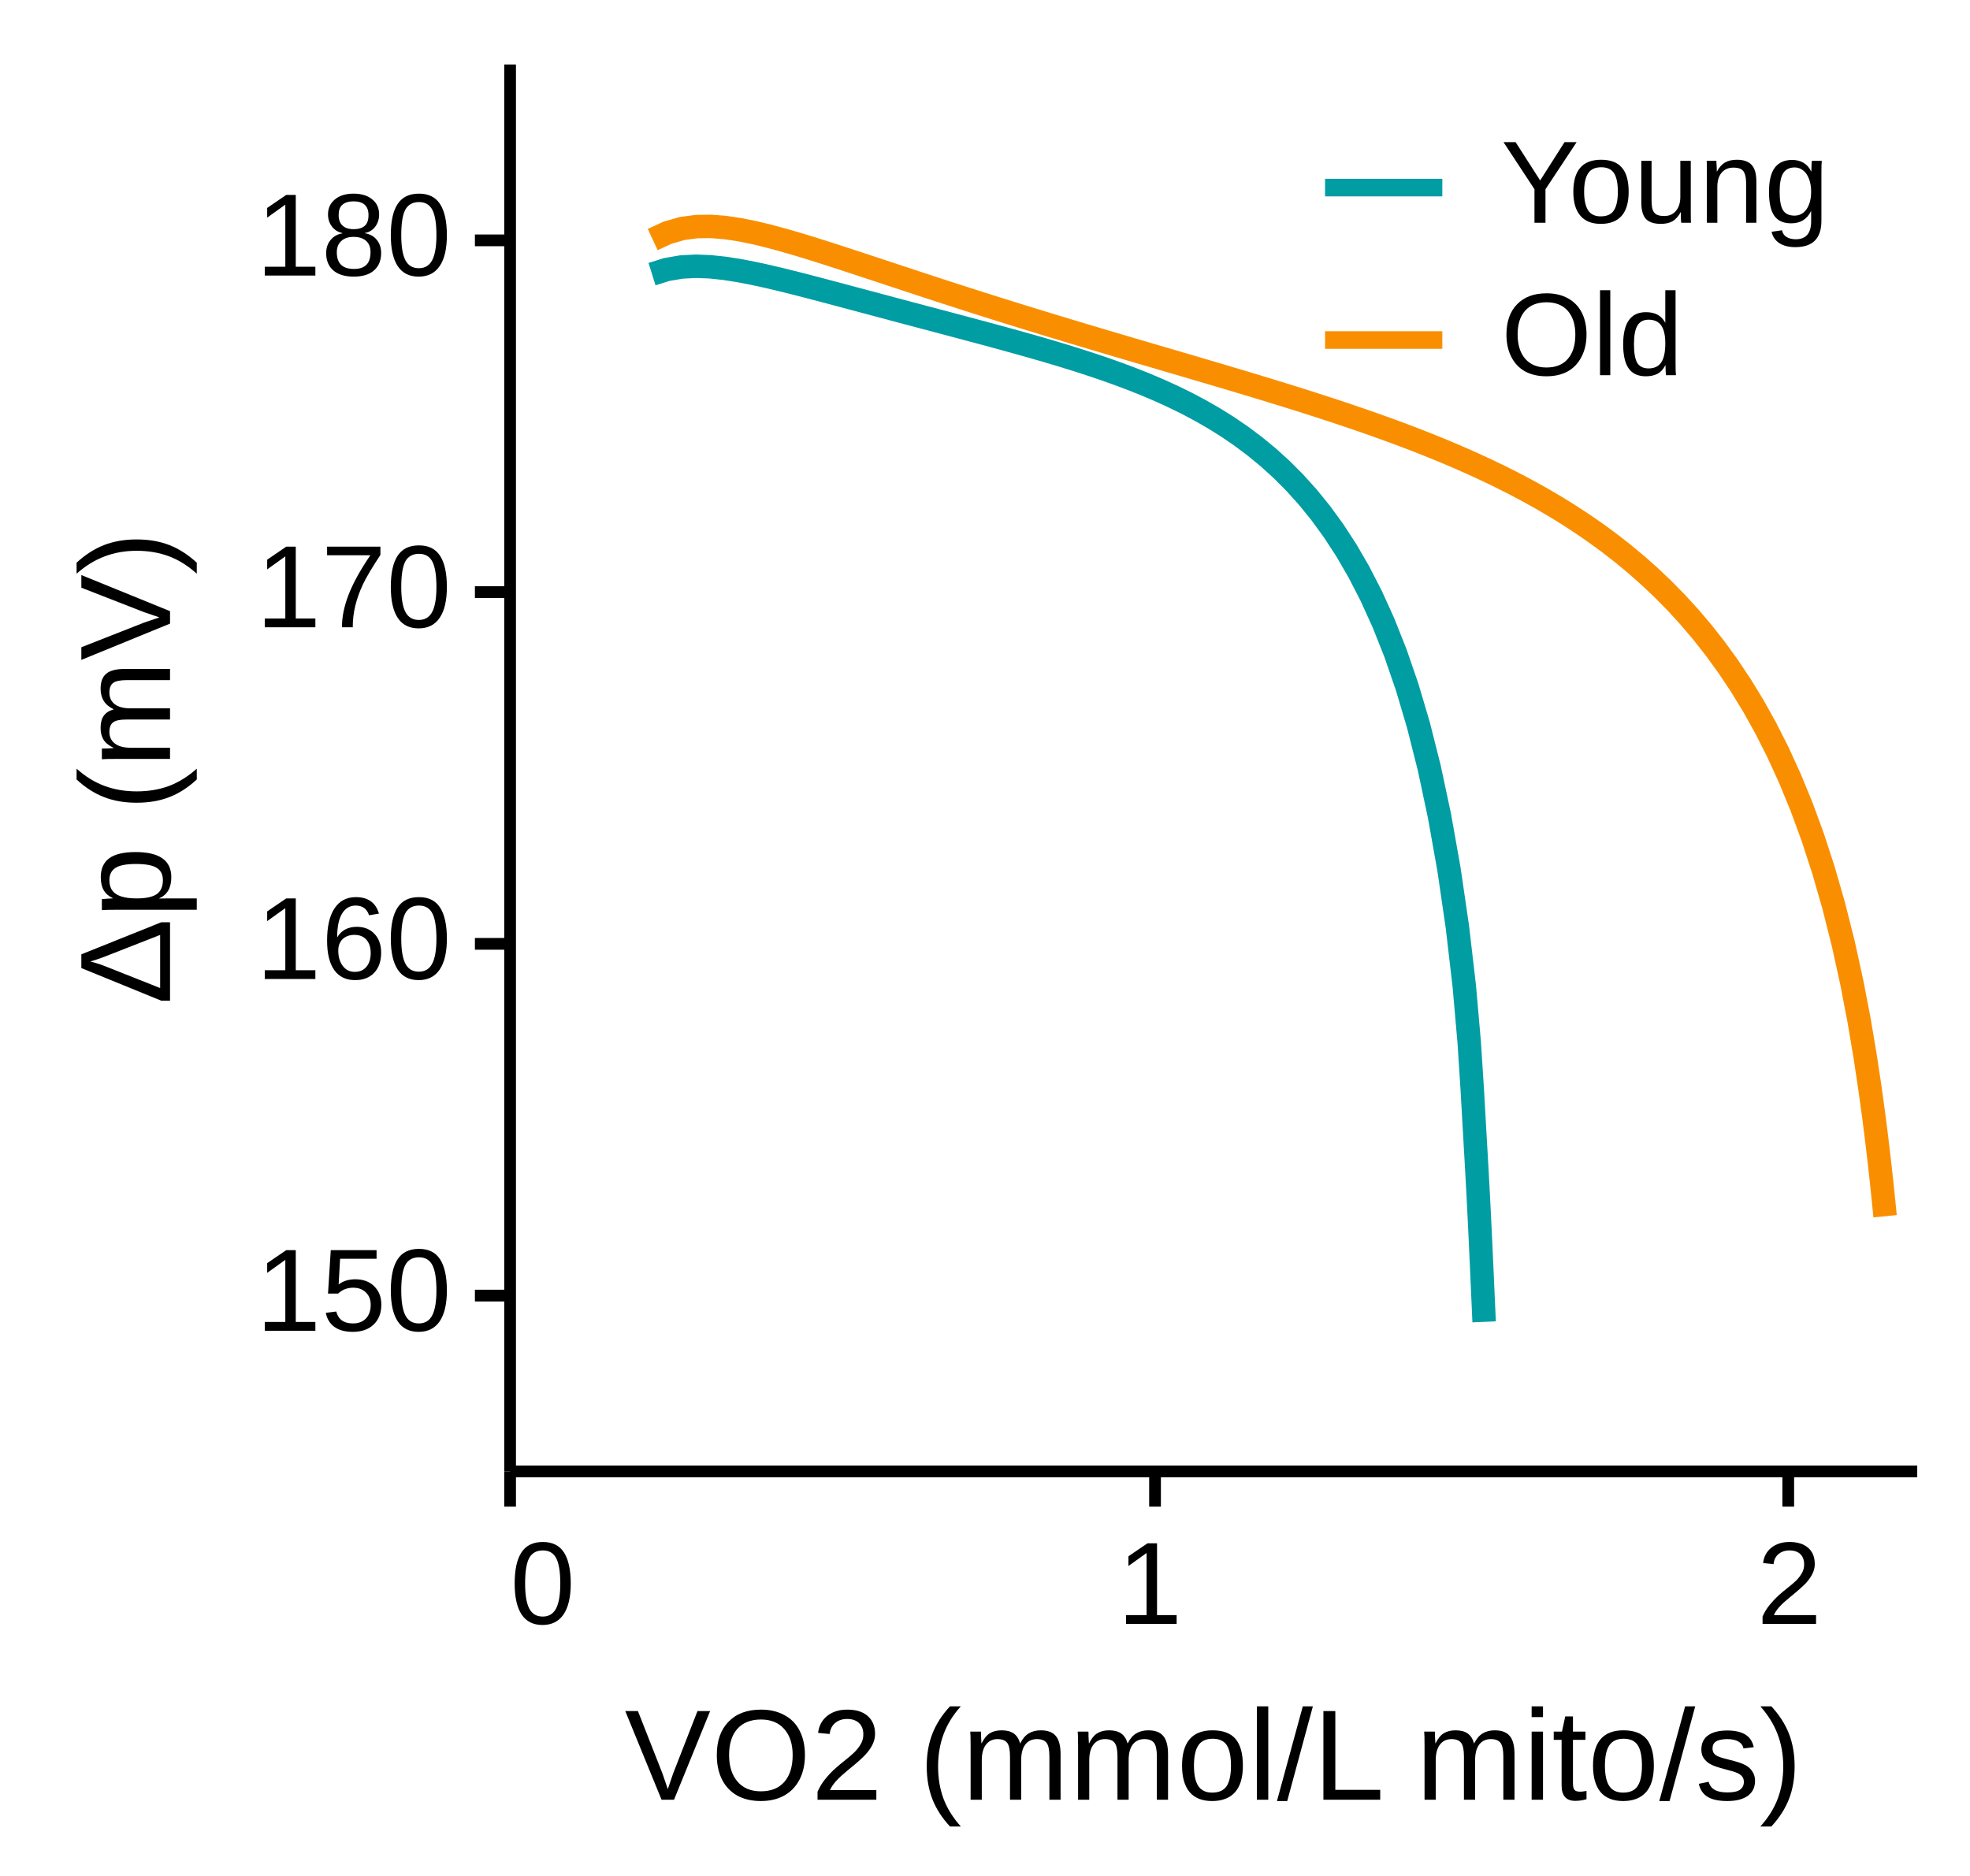
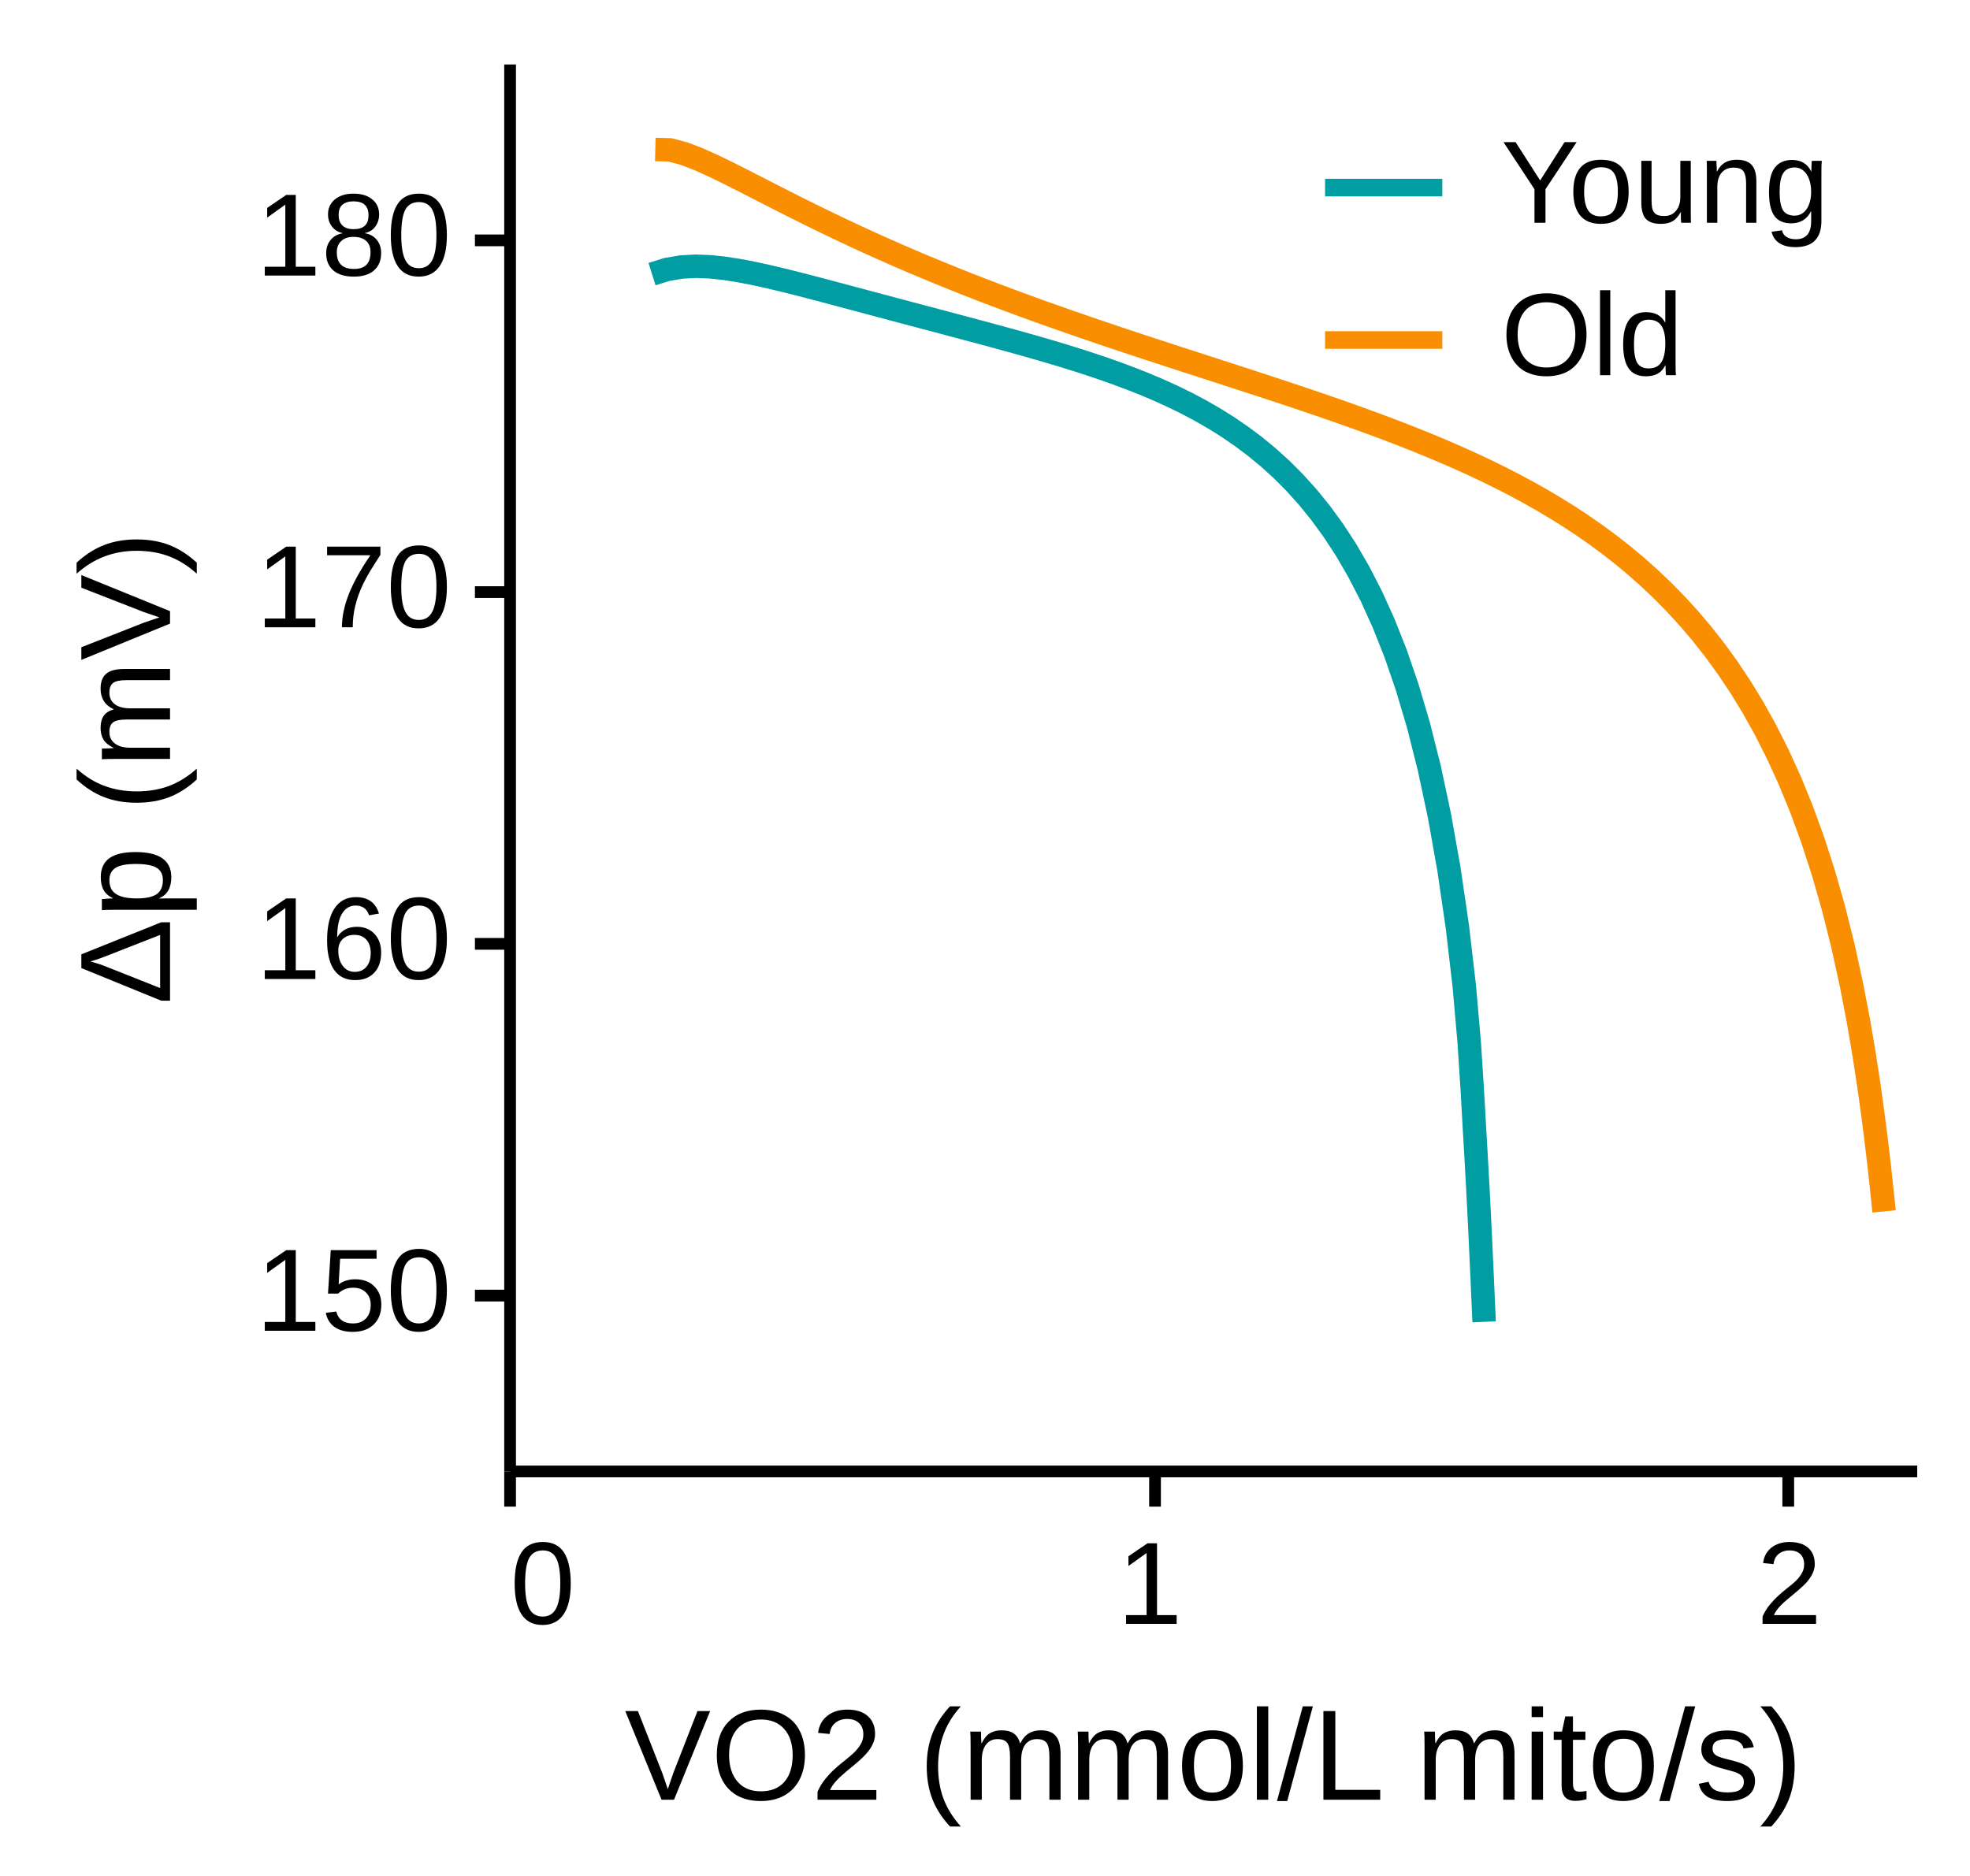
<svg xmlns="http://www.w3.org/2000/svg" version="1.1" class="marks" width="168" height="160" viewBox="0 0 168 160">
  <rect width="168" height="160" fill="white" />
  <g fill="none" stroke-miterlimit="10" transform="translate(43,5)">
    <g class="mark-group role-frame root" role="graphics-object" aria-roledescription="group mark container">
      <g transform="translate(0,0)">
        <path class="background" aria-hidden="true" d="M0.5,0.5h120v120h-120Z" />
        <g>
          <g class="mark-group role-axis" role="graphics-symbol" aria-roledescription="axis" aria-label="X-axis titled 'VO2 (mmol/L mito/s)' for a linear scale with values from 0.0 to 2.2">
            <g transform="translate(0.5,120.5)">
              <path class="background" aria-hidden="true" d="M0,0h0v0h0Z" pointer-events="none" />
              <g>
                <g class="mark-rule role-axis-tick" pointer-events="none">
                  <line transform="translate(0,0)" x2="0" y2="3" stroke="black" stroke-width="1" opacity="1" />
                  <line transform="translate(55,0)" x2="0" y2="3" stroke="black" stroke-width="1" opacity="1" />
                  <line transform="translate(109,0)" x2="0" y2="3" stroke="black" stroke-width="1" opacity="1" />
                </g>
                <g class="mark-text role-axis-label" pointer-events="none">
                  <text text-anchor="start" transform="translate(0,13)" font-family="Arial" font-size="10px" fill="#000" opacity="1">0</text>
                  <text text-anchor="middle" transform="translate(54.54545,13)" font-family="Arial" font-size="10px" fill="#000" opacity="1">1</text>
                  <text text-anchor="middle" transform="translate(109.0909,13)" font-family="Arial" font-size="10px" fill="#000" opacity="1">2</text>
                </g>
                <g class="mark-rule role-axis-domain" pointer-events="none">
                  <line transform="translate(0,0)" x2="120" y2="0" stroke="black" stroke-width="1" opacity="1" />
                </g>
                <g class="mark-text role-axis-title" pointer-events="none">
                  <text text-anchor="middle" transform="translate(60,28)" font-family="Arial" font-size="11px" font-weight="normal" fill="#000" opacity="1">VO2 (mmol/L mito/s)</text>
                </g>
              </g>
              <path class="foreground" aria-hidden="true" d="" pointer-events="none" display="none" />
            </g>
          </g>
          <g class="mark-group role-axis" role="graphics-symbol" aria-roledescription="axis" aria-label="Y-axis titled 'Δp (mV)' for a linear scale with values from 145 to 185">
            <g transform="translate(0.5,0.5)">
              <path class="background" aria-hidden="true" d="M0,0h0v0h0Z" pointer-events="none" />
              <g>
                <g class="mark-rule role-axis-tick" pointer-events="none">
                  <line transform="translate(0,105)" x2="-3" y2="0" stroke="black" stroke-width="1" opacity="1" />
                  <line transform="translate(0,75)" x2="-3" y2="0" stroke="black" stroke-width="1" opacity="1" />
                  <line transform="translate(0,45)" x2="-3" y2="0" stroke="black" stroke-width="1" opacity="1" />
                  <line transform="translate(0,15)" x2="-3" y2="0" stroke="black" stroke-width="1" opacity="1" />
                </g>
                <g class="mark-text role-axis-label" pointer-events="none">
                  <text text-anchor="end" transform="translate(-5,108)" font-family="Arial" font-size="10px" fill="#000" opacity="1">150</text>
                  <text text-anchor="end" transform="translate(-5,78)" font-family="Arial" font-size="10px" fill="#000" opacity="1">160</text>
                  <text text-anchor="end" transform="translate(-5,48)" font-family="Arial" font-size="10px" fill="#000" opacity="1">170</text>
                  <text text-anchor="end" transform="translate(-5,18)" font-family="Arial" font-size="10px" fill="#000" opacity="1">180</text>
                </g>
                <g class="mark-rule role-axis-domain" pointer-events="none">
                  <line transform="translate(0,120)" x2="0" y2="-120" stroke="black" stroke-width="1" opacity="1" />
                </g>
                <g class="mark-text role-axis-title" pointer-events="none">
                  <text text-anchor="middle" transform="translate(-27,60) rotate(-90) translate(0,-2)" font-family="Arial" font-size="11px" font-weight="normal" fill="#000" opacity="1">Δp (mV)</text>
                </g>
              </g>
              <path class="foreground" aria-hidden="true" d="" pointer-events="none" display="none" />
            </g>
          </g>
          <g class="mark-group role-scope layer_0_pathgroup" role="graphics-object" aria-roledescription="group mark container">
            <g transform="translate(0,0)">
              <path class="background" aria-hidden="true" d="M0,0h120v120h-120Z" />
              <g>
                <g class="mark-line role-mark layer_0_marks" role="graphics-object" aria-roledescription="line mark container">
                  <path aria-label="VO2_m: 0.23106662489; Δp: 178.873484792; group: Young" role="graphics-symbol" aria-roledescription="line mark" d="M12.604,18.38L13.854,17.987L15.094,17.775L16.327,17.708L17.553,17.754L18.775,17.884L19.993,18.073L21.209,18.307L22.422,18.571L23.634,18.857L24.844,19.158L26.053,19.469L27.261,19.786L28.467,20.107L29.673,20.429L30.878,20.751L32.082,21.073L33.284,21.394L34.486,21.714L35.687,22.032L36.887,22.35L38.086,22.668L39.284,22.986L40.481,23.306L41.676,23.628L42.871,23.954L44.064,24.285L45.255,24.622L46.445,24.967L47.634,25.323L48.82,25.691L50.005,26.074L51.188,26.473L52.369,26.893L53.547,27.336L54.723,27.805L55.896,28.304L57.066,28.838L58.233,29.411L59.396,30.029L60.555,30.696L61.71,31.419L62.86,32.206L64.005,33.063L65.144,34L66.277,35.026L67.402,36.152L68.52,37.391L69.628,38.756L70.726,40.264L71.813,41.932L72.886,43.783L73.944,45.841L74.985,48.136L76.004,50.704L76.997,53.586L77.96,56.829L78.883,60.484L79.757,64.587L80.566,69.136L81.284,74.047L81.873,79.104L82.294,83.908L82.555,87.951L82.729,91.02L82.862,93.331L82.964,95.136L83.043,96.588L83.105,97.785L83.155,98.79L83.197,99.648L83.233,100.392L83.264,101.044L83.29,101.622L83.314,102.139L83.335,102.604L83.355,103.027L83.372,103.412L83.388,103.766L83.403,104.092L83.416,104.394L83.429,104.674L83.44,104.936L83.451,105.181L83.461,105.411L83.471,105.627L83.48,105.831L83.489,106.024L83.497,106.207L83.505,106.38L83.512,106.545L83.519,106.702L83.526,106.852L83.532,106.995L83.538,107.132L83.544,107.263L83.55,107.389L83.555,107.51L83.56,107.626L83.565,107.738" stroke="#009DA3" stroke-width="2" />
                </g>
              </g>
              <path class="foreground" aria-hidden="true" d="" display="none" />
            </g>
            <g transform="translate(0,0)">
              <path class="background" aria-hidden="true" d="M0,0h120v120h-120Z" />
              <g>
                <g class="mark-line role-mark layer_0_marks" role="graphics-object" aria-roledescription="line mark container">
-                   <path aria-label="VO2_m: 0.232158006883; Δp: 179.855507369; group: Old" role="graphics-symbol" aria-roledescription="line mark" d="M12.663,15.433L13.918,14.85L15.163,14.491L16.4,14.325L17.633,14.31L18.861,14.409L20.086,14.592L21.308,14.839L22.528,15.133L23.747,15.461L24.965,15.813L26.181,16.184L27.397,16.568L28.612,16.96L29.826,17.357L31.04,17.758L32.253,18.159L33.465,18.561L34.677,18.961L35.889,19.36L37.1,19.756L38.311,20.148L39.521,20.538L40.731,20.924L41.94,21.306L43.149,21.685L44.357,22.06L45.565,22.432L46.773,22.801L47.98,23.166L49.186,23.529L50.392,23.889L51.597,24.248L52.802,24.604L54.006,24.959L55.21,25.312L56.413,25.666L57.615,26.018L58.817,26.372L60.018,26.726L61.218,27.081L62.417,27.438L63.616,27.798L64.813,28.161L66.01,28.528L67.206,28.899L68.401,29.276L69.594,29.659L70.787,30.048L71.978,30.446L73.169,30.853L74.358,31.27L75.545,31.697L76.731,32.137L77.916,32.59L79.099,33.059L80.28,33.543L81.459,34.046L82.637,34.568L83.812,35.111L84.986,35.677L86.157,36.269L87.325,36.888L88.491,37.537L89.654,38.219L90.814,38.936L91.97,39.692L93.123,40.49L94.272,41.333L95.417,42.226L96.558,43.174L97.693,44.18L98.823,45.252L99.947,46.394L101.064,47.615L102.173,48.921L103.275,50.321L104.367,51.826L105.448,53.446L106.518,55.195L107.573,57.086L108.611,59.135L109.629,61.36L110.624,63.777L111.588,66.403L112.513,69.244L113.389,72.292L114.198,75.509L114.924,78.811L115.547,82.059L116.058,85.092L116.463,87.78L116.779,90.077L117.024,92.006L117.217,93.622L117.37,94.981L117.495,96.135L117.598,97.125L117.684,97.982L117.758,98.731" stroke="#F98F00" stroke-width="2" />
+                   <path aria-label="VO2_m: 0.236186123948; Δp: 182.416647573; group: Old" role="graphics-symbol" aria-roledescription="line mark" d="M12.883,7.75L14.115,7.78L15.338,8.103L16.557,8.571L17.773,9.116L18.987,9.704L20.2,10.314L21.412,10.934L22.624,11.555L23.835,12.173L25.046,12.783L26.256,13.385L27.467,13.976L28.677,14.556L29.886,15.124L31.096,15.681L32.305,16.225L33.514,16.758L34.723,17.28L35.932,17.79L37.14,18.29L38.348,18.78L39.556,19.26L40.764,19.73L41.971,20.192L43.178,20.644L44.384,21.089L45.59,21.527L46.796,21.957L48.002,22.381L49.207,22.799L50.411,23.212L51.615,23.62L52.819,24.023L54.022,24.422L55.224,24.818L56.426,25.211L57.627,25.602L58.828,25.992L60.028,26.38L61.227,26.768L62.426,27.157L63.623,27.546L64.82,27.937L66.016,28.331L67.211,28.728L68.405,29.129L69.598,29.535L70.79,29.946L71.981,30.365L73.17,30.791L74.359,31.226L75.546,31.672L76.731,32.128L77.915,32.597L79.098,33.08L80.279,33.578L81.458,34.094L82.635,34.628L83.81,35.182L84.983,35.759L86.153,36.36L87.321,36.988L88.487,37.645L89.649,38.335L90.809,39.058L91.965,39.82L93.118,40.623L94.267,41.472L95.411,42.369L96.551,43.32L97.686,44.33L98.816,45.405L99.939,46.55L101.056,47.772L102.165,49.08L103.266,50.483L104.358,51.989L105.439,53.611L106.507,55.362L107.561,57.255L108.598,59.306L109.615,61.534L110.608,63.953L111.569,66.579L112.49,69.418L113.36,72.458L114.162,75.655L114.878,78.919L115.491,82.107L115.992,85.061L116.389,87.668L116.698,89.893L116.94,91.763L117.13,93.332L117.282,94.655L117.406,95.78L117.508,96.746L117.595,97.584L117.669,98.319" stroke="#F98F00" stroke-width="2" />
                </g>
              </g>
              <path class="foreground" aria-hidden="true" d="" display="none" />
            </g>
          </g>
          <g class="mark-group role-legend" role="graphics-symbol" aria-roledescription="legend" aria-label="Symbol legend for stroke color with 2 values: Young, Old">
            <g transform="translate(69,5)">
              <path class="background" aria-hidden="true" d="M0,0h46v24h-46Z" pointer-events="none" />
              <g>
                <g class="mark-group role-legend-entry">
                  <g transform="translate(0,0)">
                    <path class="background" aria-hidden="true" d="M0,0h0v0h0Z" pointer-events="none" />
                    <g>
                      <g class="mark-group role-scope" role="graphics-object" aria-roledescription="group mark container">
                        <g transform="translate(0,0)">
                          <path class="background" aria-hidden="true" d="M0,0h46v11h-46Z" pointer-events="none" opacity="1" />
                          <g>
                            <g class="mark-symbol role-legend-symbol" pointer-events="none">
                              <path transform="translate(6,6)" d="M-5,0L5,0" stroke="#009DA3" stroke-width="1.5" opacity="1" />
                            </g>
                            <g class="mark-text role-legend-label" pointer-events="none">
                              <text text-anchor="start" transform="translate(16,9)" font-family="Arial" font-size="10px" fill="#000" opacity="1">Young</text>
                            </g>
                          </g>
                          <path class="foreground" aria-hidden="true" d="" pointer-events="none" display="none" />
                        </g>
                        <g transform="translate(0,13)">
                          <path class="background" aria-hidden="true" d="M0,0h46v11h-46Z" pointer-events="none" opacity="1" />
                          <g>
                            <g class="mark-symbol role-legend-symbol" pointer-events="none">
                              <path transform="translate(6,6)" d="M-5,0L5,0" stroke="#F98F00" stroke-width="1.5" opacity="1" />
                            </g>
                            <g class="mark-text role-legend-label" pointer-events="none">
                              <text text-anchor="start" transform="translate(16,9)" font-family="Arial" font-size="10px" fill="#000" opacity="1">Old</text>
                            </g>
                          </g>
                          <path class="foreground" aria-hidden="true" d="" pointer-events="none" display="none" />
                        </g>
                      </g>
                    </g>
                    <path class="foreground" aria-hidden="true" d="" pointer-events="none" display="none" />
                  </g>
                </g>
              </g>
              <path class="foreground" aria-hidden="true" d="" pointer-events="none" display="none" />
            </g>
          </g>
        </g>
        <path class="foreground" aria-hidden="true" d="" display="none" />
      </g>
    </g>
  </g>
</svg>
